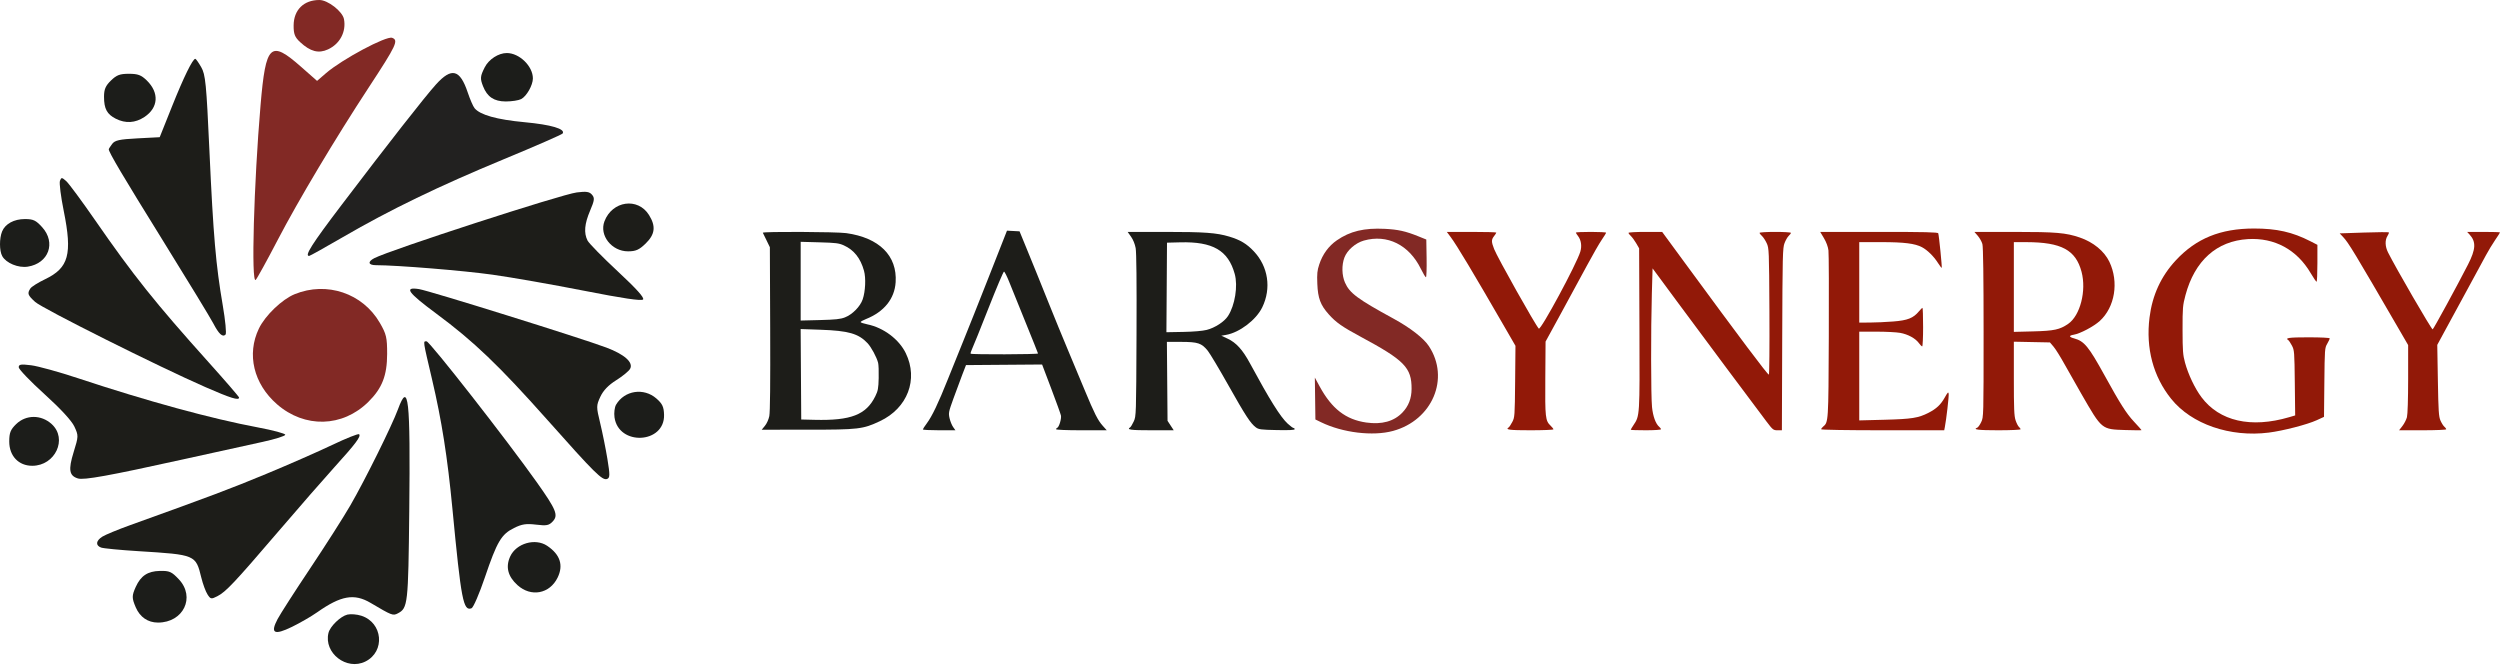
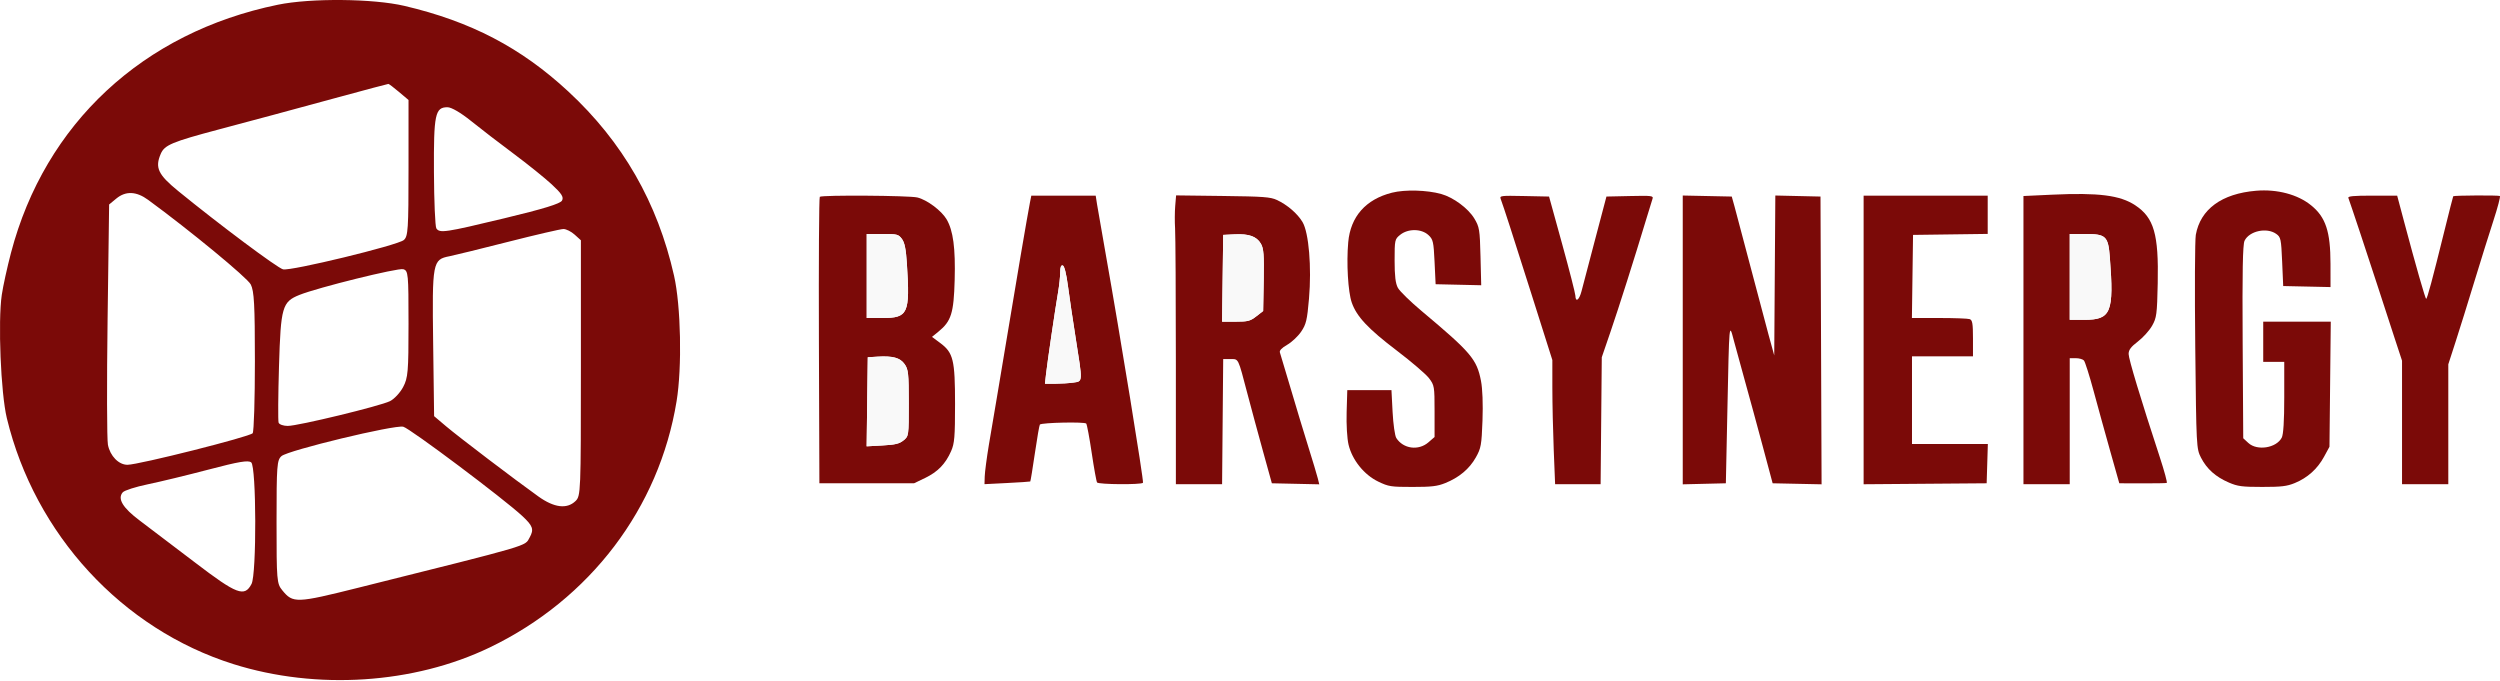
- <svg xmlns="http://www.w3.org/2000/svg" width="1280" height="340" viewBox="0 0 1280 340" fill="none">
-   <path d="M391.636 218.025C392.581 216.879 393.53 214.78 393.884 213.055C394.295 211.057 394.444 196.289 394.335 168.32C394.281 154.403 394.227 140.485 394.173 126.568C393.609 125.408 393.044 124.247 392.48 123.086C391.549 121.171 390.688 119.408 390.568 119.169C390.226 118.488 428.25 118.658 433.276 119.36C450.187 121.723 459.448 130.934 458.569 144.515C458.018 152.994 452.634 159.675 443.387 163.351C441.871 163.954 440.629 164.65 440.629 164.9C440.629 165.149 442.2 165.676 444.118 166.072C452.409 167.783 460.295 173.71 463.759 180.834C470.281 194.247 464.676 208.977 450.513 215.641C441.783 219.75 439.659 219.999 413.309 220.005C405.539 220.006 397.769 220.008 390 220.009C390.546 219.348 391.091 218.686 391.636 218.025ZM442.362 138.612C440.565 132.161 437.228 127.967 432.026 125.624C429.536 124.502 427.895 124.298 419.552 124.071C416.349 123.983 413.148 123.896 409.945 123.808C409.945 130.527 409.945 137.245 409.945 143.963C409.945 150.681 409.945 157.399 409.945 164.118C413.243 164.035 416.541 163.951 419.839 163.867C427.787 163.667 430.296 163.399 432.6 162.505C436.437 161.015 440.452 156.931 441.703 153.245C443.095 149.144 443.402 142.344 442.362 138.612ZM449.596 185.765C448.846 182.841 446.101 177.75 444.175 175.706C439.542 170.79 434.424 169.327 420.119 168.827C416.723 168.708 413.328 168.59 409.933 168.472C409.982 176.19 410.032 183.909 410.082 191.628C410.132 199.348 410.183 207.066 410.232 214.786C412.526 214.842 414.82 214.899 417.115 214.954C435.682 215.41 443.463 212.384 448.152 202.888C449.523 200.112 449.749 198.9 449.886 193.602C449.974 190.25 449.844 186.723 449.596 185.765Z" fill="#1D1D19" />
-   <path d="M596.468 118.734C616.703 118.734 622.829 119.179 629.323 121.121C635 122.819 638.307 124.795 641.964 128.674C649.346 136.505 651.011 147.616 646.266 157.369C643.139 163.797 634.676 170.236 627.745 171.459C626.932 171.603 626.121 171.745 625.309 171.889C626.395 172.396 627.482 172.904 628.57 173.41C632.93 175.445 636.229 179.078 639.92 185.907C650.125 204.789 655.595 213.528 659.358 216.971C660.664 218.163 661.989 219.14 662.303 219.14C662.617 219.14 662.875 219.419 662.875 219.76C662.875 220.181 659.952 220.32 653.738 220.195C645.536 220.029 644.436 219.886 642.984 218.798C640.241 216.74 637.666 212.789 628.85 197.116C624.172 188.8 619.44 180.887 618.333 179.53C615.197 175.68 613.335 175.064 604.783 175.046C602.34 175.04 599.894 175.036 597.45 175.031C597.505 181.767 597.559 188.505 597.614 195.242C597.669 201.979 597.724 208.717 597.779 215.454C598.308 216.262 598.836 217.069 599.364 217.877C599.892 218.684 600.421 219.492 600.949 220.299C597.123 220.299 593.296 220.299 589.471 220.299C578.852 220.299 576.715 220.006 578.631 218.808C578.981 218.589 579.82 217.202 580.495 215.728C581.704 213.079 581.722 212.516 581.895 171.706C582.011 144.169 581.864 129.248 581.457 127.017C581.083 124.965 580.169 122.711 579.096 121.201C578.514 120.378 577.931 119.556 577.347 118.734C583.721 118.734 590.095 118.734 596.468 118.734ZM632.182 140.269C628.824 128.192 620.983 123.648 604.238 124.076C601.993 124.133 599.75 124.19 597.506 124.248C597.455 131.889 597.405 139.531 597.356 147.172C597.305 154.814 597.255 162.455 597.205 170.098C600.073 170.046 602.941 169.992 605.808 169.94C611.08 169.844 615.744 169.442 617.853 168.903C622.074 167.826 626.82 164.734 628.723 161.825C632.297 156.361 633.893 146.419 632.182 140.269Z" fill="#1D1D19" />
-   <path d="M1031.17 118.736C1052.7 118.738 1057.74 119.168 1064.86 121.607C1071.79 123.981 1077.38 128.568 1080 134.031C1084.95 144.375 1082.86 157.261 1075.07 164.349C1071.98 167.161 1065.02 170.837 1061.78 171.369C1059.15 171.801 1059.22 172.516 1061.97 173.265C1067.14 174.674 1069.39 177.411 1077.51 192.152C1085.54 206.737 1088.74 211.769 1092.6 215.882C1094.72 218.153 1096.47 220.108 1096.47 220.228C1096.47 220.348 1092.79 220.328 1088.3 220.185C1075.9 219.789 1076.3 220.112 1065.69 201.728C1062.84 196.781 1058.87 189.775 1056.86 186.16C1054.86 182.544 1052.4 178.626 1051.39 177.454C1050.79 176.742 1050.18 176.032 1049.57 175.321C1046.49 175.259 1043.41 175.197 1040.33 175.135C1037.25 175.074 1034.17 175.011 1031.09 174.95C1031.09 181.217 1031.09 187.483 1031.09 193.75C1031.09 209.325 1031.24 213.008 1031.99 215.227C1032.48 216.701 1033.26 218.216 1033.71 218.594C1034.16 218.972 1034.53 219.51 1034.53 219.791C1034.53 220.071 1029.37 220.299 1023.06 220.299C1012.83 220.299 1009.87 219.929 1012.37 218.958C1012.81 218.79 1013.71 217.505 1014.38 216.101C1015.59 213.568 1015.6 213.234 1015.6 170.349C1015.6 141.994 1015.39 126.396 1014.99 124.957C1014.66 123.752 1013.6 121.857 1012.64 120.75C1012.06 120.078 1011.48 119.406 1010.89 118.734C1017.65 118.735 1024.41 118.736 1031.17 118.736ZM1065.75 139.153C1062.77 127.962 1055.45 124.025 1037.54 123.975C1035.39 123.97 1033.24 123.963 1031.09 123.957C1031.09 131.619 1031.09 139.278 1031.09 146.939C1031.09 154.601 1031.09 162.261 1031.09 169.922C1034.38 169.838 1037.68 169.755 1040.98 169.67C1051.71 169.399 1054.6 168.778 1058.9 165.822C1065.06 161.595 1068.33 148.861 1065.75 139.153Z" fill="#921908" />
-   <path d="M474.478 216.818C477.235 213.107 480.379 206.535 485.303 194.183C487.657 188.277 491.293 179.267 493.382 174.16C495.472 169.053 501.319 154.35 506.379 141.487C509.445 133.69 512.512 125.894 515.579 118.099C516.65 118.157 517.722 118.214 518.795 118.271C519.866 118.328 520.939 118.386 522.01 118.444C523.041 120.958 524.073 123.474 525.104 125.989C530.175 138.363 531.739 142.22 536.982 155.297C539.733 162.161 544.122 172.869 546.735 179.093C549.348 185.317 553.22 194.59 555.341 199.697C560.322 211.702 562.081 215.179 564.596 217.996C565.282 218.764 565.968 219.532 566.653 220.299C562.33 220.299 558.005 220.299 553.682 220.299C546.203 220.299 540.711 220.075 540.711 219.768C540.711 219.476 540.978 219.145 541.305 219.035C542.221 218.726 543.536 214.382 543.207 212.754C543.045 211.957 540.808 205.751 538.234 198.963C536.676 194.85 535.116 190.736 533.557 186.623C527.062 186.674 520.566 186.725 514.072 186.776C507.578 186.827 501.082 186.877 494.587 186.928C493.952 188.573 493.316 190.217 492.681 191.861C491.632 194.575 489.596 200.059 488.158 204.05C485.679 210.922 485.575 211.453 486.173 214.122C486.522 215.672 487.339 217.696 487.989 218.619C488.383 219.18 488.777 219.74 489.171 220.299C486.386 220.299 483.6 220.299 480.815 220.299C476.22 220.299 472.477 220.104 472.499 219.865C472.52 219.625 473.41 218.254 474.478 216.818ZM525.137 165.164C521.695 156.705 517.919 147.369 516.746 144.417C515.574 141.466 514.357 139.055 514.042 139.061C513.726 139.066 510.159 147.488 506.113 157.777C502.068 168.064 498.29 177.447 497.717 178.626C497.146 179.807 496.821 180.916 496.996 181.093C497.485 181.586 531.545 181.474 531.466 180.979C531.428 180.741 528.579 173.623 525.137 165.164Z" fill="#1D1D19" />
-   <path d="M842.407 118.734C845.279 118.734 848.152 118.734 851.025 118.734C854.965 124.103 858.903 129.471 862.843 134.84C891.066 173.301 904.936 191.763 905.654 191.823C905.907 191.844 906.037 177.301 905.941 159.506C905.771 128.018 905.733 127.079 904.559 124.537C903.896 123.101 902.799 121.429 902.121 120.82C901.444 120.212 900.891 119.494 900.891 119.224C900.891 118.954 904.505 118.734 908.921 118.734C913.337 118.734 916.95 118.954 916.95 119.224C916.95 119.494 916.449 120.173 915.838 120.734C915.225 121.294 914.259 122.967 913.69 124.452C912.728 126.958 912.643 130.452 912.493 173.724C912.438 189.25 912.384 204.775 912.329 220.299C911.581 220.299 910.833 220.299 910.084 220.299C907.963 220.299 907.653 220.056 904.508 215.905C897.753 206.989 870.749 170.753 858.621 154.33C854.452 148.688 850.286 143.045 846.119 137.403C845.996 141.691 845.872 145.979 845.749 150.268C845.215 168.88 845.264 202.838 845.834 208.425C846.318 213.172 847.72 217.014 849.517 218.523C850.014 218.94 850.42 219.51 850.42 219.791C850.42 220.071 846.935 220.299 842.677 220.299C838.419 220.299 834.935 220.181 834.935 220.035C834.935 219.889 835.585 218.8 836.381 217.614C839.578 212.847 839.567 213.031 839.394 168.301C839.342 154.584 839.289 140.867 839.236 127.149C838.73 126.279 838.224 125.407 837.719 124.537C836.884 123.1 835.657 121.428 834.994 120.819C834.33 120.212 833.788 119.494 833.788 119.224C833.788 118.954 837.666 118.734 842.407 118.734Z" fill="#921908" />
-   <path d="M1100.56 162.552C1101.99 151.113 1106.44 141.441 1114.03 133.282C1124.45 122.07 1136.86 117.016 1154.02 117C1165.67 116.988 1173.71 118.801 1182.93 123.521C1184.12 124.132 1185.32 124.743 1186.51 125.355C1186.51 128.507 1186.51 131.66 1186.51 134.813C1186.51 140.014 1186.32 144.262 1186.08 144.253C1185.85 144.244 1184.49 142.258 1183.07 139.841C1176.01 127.809 1164.58 121.611 1150.95 122.422C1134.94 123.377 1123.7 133.456 1118.97 151.096C1117.56 156.375 1117.46 157.554 1117.47 168.936C1117.49 179.571 1117.65 181.7 1118.72 185.641C1120.36 191.674 1123.78 198.874 1127.15 203.366C1136.37 215.68 1152.5 219.354 1172.07 213.598C1173.09 213.297 1174.11 212.996 1175.13 212.695C1175.07 207.144 1175.01 201.591 1174.94 196.039C1174.76 180.11 1174.7 179.277 1173.47 176.956C1172.77 175.62 1171.93 174.364 1171.61 174.165C1169.77 173.015 1171.94 172.709 1181.93 172.709C1188.37 172.709 1192.82 172.932 1192.82 173.256C1192.82 173.557 1192.24 174.798 1191.53 176.013C1190.28 178.153 1190.24 178.773 1190.07 195.829C1190.01 201.699 1189.95 207.567 1189.89 213.436C1188.64 214.01 1187.39 214.584 1186.14 215.158C1181.32 217.368 1168.92 220.572 1161.61 221.491C1141.82 223.985 1122.07 217.167 1111.68 204.258C1102.44 192.786 1098.59 178.329 1100.56 162.552Z" fill="#921908" />
-   <path d="M962.035 118.734C985.582 118.734 992.179 118.891 992.384 119.459C992.761 120.501 994.407 136.891 994.161 137.141C994.046 137.255 993.129 136.048 992.119 134.457C990.064 131.217 986.753 127.981 984.04 126.56C980.411 124.661 974.933 123.978 963.266 123.967C959.489 123.964 955.714 123.96 951.938 123.957C951.938 130.825 951.938 137.693 951.938 144.561C951.938 151.428 951.938 158.296 951.938 165.164C953.707 165.16 955.475 165.155 957.243 165.15C960.162 165.142 965.596 164.898 969.32 164.606C976.747 164.024 979.595 162.895 982.525 159.372C983.326 158.408 984.127 157.619 984.306 157.619C984.484 157.619 984.63 162.059 984.63 167.486C984.63 172.912 984.421 177.352 984.164 177.352C983.907 177.352 983.134 176.579 982.445 175.636C980.686 173.229 976.907 171.166 972.91 170.433C971.038 170.088 965.554 169.807 960.723 169.807C957.795 169.807 954.867 169.807 951.938 169.807C951.938 177.381 951.938 184.955 951.938 192.529C951.938 200.102 951.938 207.675 951.938 215.249C956.288 215.137 960.637 215.023 964.986 214.91C978.843 214.548 982.216 214.012 987.425 211.341C991.454 209.275 993.659 207.197 995.716 203.524C997.25 200.785 997.563 200.488 997.724 201.626C997.895 202.854 996.508 214.874 995.752 218.704C995.646 219.236 995.541 219.768 995.435 220.299C984.936 220.299 974.437 220.299 963.937 220.299C946.25 220.299 932.438 220.077 932.438 219.791C932.438 219.51 932.865 218.923 933.387 218.485C936.168 216.15 936.155 216.371 936.348 172.418C936.447 149.755 936.368 129.865 936.169 128.217C935.945 126.348 935.084 124.003 933.879 121.978C933.235 120.897 932.592 119.815 931.948 118.734C941.977 118.734 952.006 118.734 962.035 118.734Z" fill="#921908" />
-   <path d="M675.636 197.808C681.851 209.27 689.02 214.83 699.523 216.333C707.482 217.472 713.721 215.746 718.05 211.208C721.188 207.918 722.703 203.998 722.727 199.116C722.781 188.24 719.13 184.493 696.747 172.455C687.175 167.307 684.047 165.114 680.308 160.927C676.069 156.178 674.763 152.691 674.469 145.332C674.26 140.095 674.412 138.558 675.458 135.38C677.165 130.187 680.258 125.957 684.474 123.04C691.234 118.365 698.465 116.637 709.045 117.166C715.808 117.504 719.709 118.373 726.181 120.987C727.542 121.536 728.904 122.086 730.266 122.637C730.317 125.855 730.37 129.074 730.423 132.293C730.509 137.604 730.355 141.949 730.08 141.949C729.804 141.949 728.637 140.017 727.483 137.657C721.476 125.355 710.242 119.78 698.297 123.172C693.997 124.392 689.764 128.09 688.337 131.873C686.887 135.715 687.007 140.974 688.63 144.684C690.99 150.075 695.092 153.121 713.542 163.18C722.043 167.815 728.88 173.127 731.568 177.188C742.481 193.677 733.41 215.15 713.213 220.641C702.9 223.443 687.404 221.564 676.353 216.17C675.398 215.703 674.441 215.236 673.485 214.77C673.437 211.193 673.389 207.617 673.342 204.041C673.293 200.465 673.247 196.888 673.199 193.312C674.011 194.811 674.823 196.31 675.636 197.808Z" fill="#822925" />
-   <path d="M753.439 118.734C760.41 118.734 766.112 118.888 766.112 119.078C766.112 119.267 765.596 120.086 764.965 120.897C763.521 122.754 763.528 123.748 765.008 127.551C766.68 131.839 786.11 166.434 787.867 168.25C788.851 169.266 807.309 135.039 809.142 128.801C809.983 125.937 809.53 122.891 807.965 120.877C807.342 120.077 806.833 119.267 806.833 119.078C806.833 118.888 810.318 118.734 814.576 118.734C818.834 118.734 822.318 118.918 822.318 119.144C822.318 119.37 821.32 121.002 820.099 122.772C818.877 124.541 815.492 130.429 812.575 135.855C809.658 141.282 803.685 152.284 799.302 160.305C796.646 165.165 793.989 170.027 791.333 174.887C791.287 181.151 791.242 187.413 791.197 193.677C791.05 213.863 791.226 215.409 793.944 217.994C794.724 218.735 795.362 219.557 795.362 219.821C795.362 220.084 790.072 220.299 783.605 220.299C772.816 220.299 770.568 220.006 772.429 218.844C772.749 218.644 773.587 217.388 774.293 216.053C775.53 213.71 775.581 212.985 775.747 195.344C775.805 189.25 775.862 183.155 775.92 177.062C774.076 173.87 772.233 170.678 770.388 167.486C754.123 139.327 745.918 125.637 742.823 121.49C742.138 120.571 741.452 119.653 740.766 118.734C744.991 118.734 749.214 118.734 753.439 118.734Z" fill="#921908" />
-   <path d="M1210.34 119.07C1217.17 118.84 1222.9 118.794 1223.07 118.966C1223.24 119.137 1222.94 119.955 1222.4 120.783C1221.04 122.889 1221.14 126.188 1222.66 129.218C1226.8 137.476 1244.88 168.651 1245.52 168.64C1245.89 168.634 1258.16 146.13 1263.63 135.421C1267.65 127.534 1267.83 123.775 1264.38 120.04C1263.97 119.604 1263.57 119.169 1263.17 118.734C1265.97 118.734 1268.78 118.734 1271.58 118.734C1276.21 118.734 1280 118.852 1280 118.996C1280 119.14 1278.88 120.903 1277.5 122.914C1276.13 124.924 1274.03 128.397 1272.83 130.632C1271.64 132.865 1267.17 141.093 1262.91 148.914C1258.65 156.734 1253.52 166.158 1251.52 169.858C1250.31 172.099 1249.09 174.341 1247.88 176.581C1247.98 182.649 1248.09 188.714 1248.19 194.781C1248.46 210.595 1248.64 213.29 1249.53 215.335C1250.1 216.629 1250.99 218.046 1251.52 218.485C1252.04 218.923 1252.47 219.51 1252.47 219.791C1252.47 220.071 1247.04 220.299 1240.4 220.299C1236.37 220.299 1232.35 220.299 1228.33 220.299C1228.89 219.574 1229.46 218.849 1230.03 218.124C1230.96 216.927 1232.01 214.903 1232.35 213.626C1232.72 212.212 1232.96 204.534 1232.97 193.994C1232.97 188.224 1232.97 182.454 1232.97 176.684C1231.66 174.426 1230.35 172.166 1229.04 169.908C1205.11 128.67 1202.48 124.325 1199.62 121.287C1199.05 120.687 1198.49 120.087 1197.92 119.487C1202.06 119.348 1206.2 119.209 1210.34 119.07Z" fill="#921908" />
-   <path d="M15.545 147.706C16.129 146.8 19.509 144.677 23.052 142.982C35.2 137.168 37.114 130.201 32.643 108.061C31.141 100.625 30.265 93.651 30.692 92.565C31.412 90.736 31.657 90.748 33.887 92.713C35.217 93.882 41.853 102.855 48.634 112.647C68.241 140.967 79.538 155.108 106.865 185.542C115.415 195.062 122.408 203.162 122.408 203.546C122.408 205.196 118.15 203.879 105.23 198.229C81.173 187.708 21.719 157.97 18.01 154.597C14.186 151.118 13.878 150.263 15.545 147.706Z" fill="#1D1D19" />
-   <path d="M174.928 104.882C198.694 73.583 217.597 49.456 223.204 43.257C231.238 34.374 235.493 35.449 239.492 47.377C240.661 50.865 242.226 54.467 242.974 55.386C245.774 58.831 254.355 61.235 268.593 62.567C282.245 63.842 289.568 66.013 288.086 68.346C287.753 68.869 274.224 74.785 258.019 81.493C224.611 95.327 199.701 107.382 175.559 121.403C166.427 126.706 158.648 131.048 158.272 131.048C155.8 131.048 159.638 125.012 174.928 104.882Z" fill="#222120" />
-   <path d="M52.373 274.775C53.887 273.811 60.303 271.157 66.628 268.881C108.459 253.828 117.888 250.276 136.362 242.616C147.705 237.912 162.862 231.258 170.046 227.832C177.23 224.405 183.449 221.928 183.859 222.328C184.948 223.389 182.163 227.115 171.337 239.071C166.045 244.916 153.069 259.79 142.505 272.128C119.899 298.523 115.641 303.038 111.225 305.294C108.163 306.859 107.802 306.788 106.222 304.311C105.283 302.843 103.869 298.987 103.073 295.739C100.21 284.033 100.166 284.014 71.002 282.206C61.579 281.622 52.912 280.787 51.745 280.347C48.819 279.246 49.088 276.873 52.373 274.775Z" fill="#1D1D19" />
-   <path d="M57.405 73.718C58.827 71.82 61.066 71.326 70.446 70.838C74.221 70.64 77.997 70.444 81.77 70.246C83.893 64.934 86.018 59.621 88.141 54.309C94.056 39.511 98.664 30.107 99.998 30.107C100.304 30.107 101.66 32.025 103.012 34.37C105.217 38.203 105.647 42.584 107.241 77.463C109.218 120.741 110.511 135.719 114.049 156.313C115.376 164.039 116.024 170.791 115.485 171.317C113.962 172.797 112.055 171.048 109.192 165.557C107.748 162.783 96.107 143.657 83.323 123.054C62.939 90.201 55.687 77.965 55.687 76.43C55.687 76.2 56.461 74.979 57.405 73.718Z" fill="#1D1D19" />
-   <path d="M214.532 148.017C219.727 148.826 297.61 173.134 310.445 177.952C319.755 181.447 324.394 185.59 322.618 188.819C321.973 190 318.772 192.628 315.516 194.664C311.528 197.153 308.869 199.922 307.381 203.127C305.266 207.697 305.26 208.251 307.289 216.618C308.451 221.419 310.116 229.672 310.987 234.959C312.345 243.215 312.321 244.664 310.826 245.223C308.39 246.133 304.61 242.392 280.144 214.869C255.517 187.167 242.565 174.777 223.376 160.563C208.687 149.679 206.649 146.789 214.532 148.017Z" fill="#1D1D19" />
-   <path d="M218.399 174.756C220.005 174.782 259.459 225.223 274.812 246.875C284.816 260.981 285.963 263.79 283.028 266.948C281.087 269.037 279.878 269.272 274.475 268.615C269.414 268 267.208 268.334 263.185 270.333C256.668 273.566 254.475 277.283 248.269 295.591C245.437 303.949 242.356 311.076 241.426 311.427C237.2 313.015 236.132 307.453 231.622 260.323C229.098 233.969 226.155 215.294 221.203 194.209C216.431 173.877 216.552 174.727 218.399 174.756Z" fill="#1C1D1A" />
-   <path d="M191.61 132.198C199.714 127.977 287.351 99.52 295.332 98.519C300.208 97.908 301.786 98.146 303.11 99.699C304.535 101.37 304.399 102.53 302.15 107.812C299.255 114.606 298.854 119.235 300.817 123.155C301.526 124.574 308.487 131.672 316.285 138.929C325.915 147.892 330.066 152.514 329.234 153.343C328.397 154.178 318.854 152.761 298.905 148.837C282.899 145.691 261.885 142.005 252.212 140.647C237.193 138.54 203.426 135.787 192.464 135.773C188.529 135.769 188.111 134.02 191.61 132.198Z" fill="#1D1D19" />
-   <path d="M15.951 187.021C19.455 187.455 30.237 190.434 39.911 193.639C75.458 205.412 108.237 214.375 132.11 218.848C139.782 220.286 146.061 221.971 146.061 222.593C146.061 223.215 140.873 224.851 134.536 226.23C128.198 227.606 109.635 231.688 93.289 235.301C55.844 243.574 42.939 245.909 39.894 244.969C35.41 243.585 34.91 240.536 37.693 231.523C40.224 223.335 40.233 223.036 38.089 218.407C36.713 215.438 30.992 209.237 22.737 201.766C15.502 195.218 9.582 189.043 9.582 188.046C9.582 186.543 10.679 186.366 15.951 187.021Z" fill="#1D1D19" />
-   <path d="M200.78 19.364C204.167 20.629 202.995 23.118 188.862 44.674C171.725 70.806 152.688 102.685 142.267 122.699C136.711 133.367 131.609 142.636 130.927 143.301C128.53 145.634 129.961 94.01 133.411 53.717C136.083 22.524 138.417 20.339 154.197 34.245C156.91 36.635 159.62 39.022 162.333 41.412C163.866 40.09 165.402 38.765 166.935 37.441C175.168 30.344 197.8 18.251 200.78 19.364Z" fill="#822925" />
-   <path d="M142.11 316.991C143.478 314.393 150.99 302.706 158.805 291.018C166.618 279.328 175.874 264.817 179.373 258.767C186.853 245.842 200.663 217.975 203.747 209.592C209.167 194.847 210.157 203.751 209.539 261.77C209.034 309.498 208.823 311.365 203.672 314.047C201.18 315.346 200.709 315.164 189.738 308.681C181.362 303.731 174.6 304.914 162.442 313.458C159.441 315.567 153.622 318.935 149.515 320.941C140.353 325.414 138.257 324.297 142.11 316.991Z" fill="#1D1D19" />
-   <path d="M132.549 168.237C135.771 161.531 144.389 153.257 150.906 150.607C167.303 143.94 185.69 150.136 194.468 165.284C197.816 171.058 198.229 172.823 198.214 181.223C198.192 192.281 195.652 198.777 188.628 205.729C175.373 218.848 155.963 219.347 141.771 206.931C129.832 196.481 126.231 181.381 132.549 168.237Z" fill="#822925" />
-   <path d="M248.178 34.472C250.259 30.364 255.221 27.154 259.494 27.154C265.923 27.154 272.838 33.885 272.838 40.142C272.838 43.604 269.623 49.282 266.838 50.732C265.554 51.399 262.014 51.948 258.967 51.948C252.957 51.948 249.442 49.593 247.314 44.149C245.761 40.17 245.858 39.051 248.178 34.472Z" fill="#1C1D1A" />
-   <path d="M56.804 41.231C59.708 38.405 61.375 37.781 65.997 37.781C70.597 37.781 72.288 38.408 75.127 41.17C81.624 47.493 81.127 55.158 73.914 59.916C69.226 63.006 64.291 63.303 59.3 60.791C54.782 58.514 53.259 55.69 53.259 49.572C53.259 45.742 54.026 43.934 56.804 41.231Z" fill="#1C1D1A" />
-   <path d="M176.12 9.797C177.328 16.25 174.043 22.468 167.931 25.289C163.1 27.521 158.891 26.416 153.645 21.546C150.947 19.041 150.314 17.419 150.336 13.062C150.375 5.077 155.501 0 163.53 0C167.863 0 175.377 5.85 176.12 9.797Z" fill="#822925" />
-   <path d="M69.519 300.462C72.093 294.789 75.652 292.437 81.859 292.312C86.791 292.21 87.878 292.691 91.566 296.606C100.175 305.748 93.9 318.76 80.886 318.76C75.732 318.76 71.656 315.97 69.509 310.971C67.456 306.189 67.459 305.006 69.519 300.462Z" fill="#1C1D1A" />
-   <path d="M1.084 118.481C2.698 114.587 7.187 112.157 12.765 112.157C17.04 112.157 18.41 112.806 21.591 116.331C28.773 124.29 24.92 134.837 14.211 136.527C9.365 137.293 3.103 134.698 1.131 131.111C-0.357 128.408 -0.381 122.014 1.084 118.481Z" fill="#1C1D1A" />
-   <path d="M261.225 284.895C264.314 278.171 274.063 275.366 280.153 279.453C286.803 283.912 288.596 289.38 285.498 295.737C281.434 304.073 271.864 305.859 264.935 299.576C260.007 295.11 258.775 290.226 261.225 284.895Z" fill="#1C1D1A" />
-   <path d="M8.277 217.139C13.297 212.255 21.083 212.244 26.44 217.113C34.728 224.65 28.296 238.482 16.502 238.482C9.519 238.482 4.732 233.439 4.732 226.085C4.732 221.586 5.375 219.965 8.277 217.139Z" fill="#1C1D1A" />
-   <path d="M309.475 113.326C313.473 102.805 326.556 100.931 332.277 110.061C335.89 115.829 335.412 119.972 330.583 124.671C327.252 127.912 325.515 128.685 321.553 128.685C313.167 128.685 306.743 120.512 309.475 113.326Z" fill="#1D1D19" />
-   <path d="M168.174 324.074C168.987 320.706 174.31 315.542 177.862 314.675C179.524 314.267 182.731 314.528 184.99 315.254C196.027 318.799 197.352 333.586 187.089 338.693C177.486 343.473 165.694 334.357 168.174 324.074Z" fill="#1C1D1A" />
-   <path d="M315.432 207.195C319.748 199.889 329.567 198.376 336.05 204.013C339.131 206.691 339.886 208.293 339.995 212.39C340.395 227.228 316.727 228.44 314.626 213.688C314.303 211.416 314.665 208.494 315.432 207.195Z" fill="#1C1D1A" />
+ <svg xmlns="http://www.w3.org/2000/svg" width="919" height="250" viewBox="0 0 919 250" fill="none">
+   <path d="M0.656 108.384C1.123 105.191 2.65 98.24 4.042 92.933C16.527 45.422 52.583 11.907 102.154 1.737C114.259 -0.745 137.153 -0.535 148.664 2.162C173.085 7.89 191.542 17.529 208.919 33.638C228.917 52.176 241.71 74.463 247.776 101.328C250.302 112.511 250.76 134.949 248.718 147.464C242.301 186.806 216.927 220.244 180.005 238.014C152.139 251.43 116.391 253.75 85.818 244.131C44.89 231.254 12.828 196.454 2.511 153.712C0.294 144.513 -0.788 118.194 0.656 108.384ZM92.178 104.562C90.911 102.096 69.844 84.731 54.453 73.469C50.1 70.286 46.203 70.134 42.726 73.01C41.855 73.73 40.986 74.45 40.114 75.17C39.926 89.3 39.738 103.433 39.548 117.563C39.237 140.881 39.294 161.554 39.673 163.507C40.475 167.616 43.633 170.856 46.839 170.856C50.981 170.856 92.063 160.493 92.889 159.242C93.338 158.558 93.705 146.639 93.701 132.758C93.695 112.024 93.422 106.991 92.178 104.562ZM92.344 169.976C91.257 169.107 87.824 169.684 76.751 172.595C68.941 174.65 58.876 177.089 54.385 178.016C49.894 178.944 45.724 180.277 45.118 180.98C43.092 183.327 45.122 186.687 51.391 191.379C54.807 193.934 63.973 200.888 71.759 206.833C87.075 218.524 89.887 219.588 92.463 214.668C94.358 211.047 94.253 171.5 92.344 169.976ZM146.672 33.804C144.749 32.177 142.993 30.848 142.771 30.848C142.547 30.848 134.432 33.006 124.736 35.646C102.554 41.684 96.331 43.361 80.513 47.563C63.238 52.155 60.488 53.306 59.1 56.529C56.9 61.642 58.084 64.171 65.522 70.237C80.703 82.62 101.982 98.513 104.049 99.012C106.914 99.703 146.192 90.169 148.44 88.236C150.006 86.889 150.173 84.354 150.173 61.754C150.173 53.422 150.173 45.09 150.173 36.758C149.006 35.773 147.838 34.791 146.672 33.804ZM148.238 98.96C146.361 98.387 116.809 105.703 110.087 108.406C103.744 110.955 103.211 112.807 102.56 134.618C102.237 145.38 102.176 154.724 102.417 155.379C102.661 156.034 104.17 156.569 105.77 156.569C109.591 156.569 139.741 149.264 143.371 147.456C144.923 146.685 147.087 144.365 148.182 142.302C149.984 138.904 150.173 136.702 150.173 119.049C150.173 100.537 150.075 99.522 148.238 98.96ZM192.003 189.689C185.173 183.329 150.699 157.465 148.242 156.863C145.068 156.082 105.944 165.517 103.489 167.654C101.808 169.119 101.659 171.071 101.659 191.829C101.659 213.432 101.75 214.523 103.768 216.992C107.698 221.8 108.885 221.758 131.648 216.066C196.201 199.924 192.843 200.909 194.702 197.566C196.349 194.604 195.916 193.334 192.003 189.689ZM202.842 67.8C200.286 65.429 193.959 60.339 188.785 56.489C183.611 52.639 176.57 47.224 173.134 44.454C169.37 41.418 165.94 39.419 164.495 39.419C159.948 39.419 159.41 42.001 159.517 63.23C159.57 73.97 159.968 83.291 160.398 83.946C161.604 85.782 163.602 85.485 185.371 80.247C199.823 76.77 205.949 74.888 206.593 73.734C207.3 72.463 206.488 71.176 202.842 67.8ZM211.246 86.255C209.987 85.115 208.133 84.184 207.129 84.184C206.127 84.184 197.025 86.293 186.898 88.87C176.774 91.447 167.025 93.842 165.237 94.192C159.008 95.408 158.838 96.32 159.228 126.187C159.345 135.119 159.461 144.051 159.578 152.983C161.063 154.238 162.548 155.493 164.033 156.75C168.72 160.711 189.419 176.445 197.943 182.523C203.735 186.653 208.403 187.225 211.557 184.19C213.484 182.337 213.537 181.015 213.537 135.305C213.537 119.645 213.537 103.985 213.537 88.325C212.775 87.636 212.008 86.946 211.246 86.255Z" fill="#7B0A08" />
+   <path d="M301.353 72.35C302.161 71.648 334.193 71.863 337.21 72.589C340.771 73.449 346.083 77.414 347.967 80.618C350.399 84.758 351.257 91.213 350.936 102.969C350.603 115.107 349.672 118.076 345.004 121.88C344.202 122.532 343.399 123.186 342.598 123.839C343.6 124.584 344.601 125.329 345.604 126.073C350.439 129.667 351.075 132.279 351.075 148.564C351.075 160.558 350.871 163.001 349.637 165.82C347.588 170.505 344.726 173.458 340.061 175.701C338.708 176.354 337.352 177.005 335.999 177.656C330.2 177.656 324.402 177.656 318.603 177.656C312.805 177.656 307.007 177.656 301.208 177.656C301.149 160.177 301.089 142.699 301.03 125.22C300.933 96.38 301.078 72.589 301.353 72.35ZM333.381 97.058C333.033 91.613 332.541 89.156 331.535 87.827C330.248 86.127 329.809 86.015 324.383 86.015C322.458 86.015 320.53 86.015 318.603 86.015C318.603 91.163 318.603 96.309 318.603 101.457C318.603 106.605 318.603 111.75 318.603 116.898C320.491 116.898 322.379 116.898 324.267 116.898C333.839 116.898 334.55 115.347 333.381 97.058ZM332.554 133.886C330.876 131.497 328.198 130.763 322.451 131.118C321.299 131.189 320.144 131.261 318.99 131.332C318.92 136.789 318.852 142.245 318.783 147.702C318.715 153.16 318.644 158.615 318.576 164.071C320.521 163.963 322.464 163.855 324.41 163.747C329.133 163.484 330.607 163.125 332.155 161.862C334.051 160.314 334.066 160.209 334.063 148.167C334.061 137.324 333.899 135.804 332.554 133.886Z" fill="#7B0A08" />
+   <path d="M627.584 72.063C630.585 72.126 633.588 72.189 636.591 72.252C636.935 73.482 637.28 74.715 637.623 75.945C638.192 77.976 640.753 87.644 643.317 97.428C645.88 107.213 648.928 118.695 650.091 122.94C650.796 125.514 651.503 128.087 652.208 130.661C652.274 120.862 652.342 111.065 652.409 101.266C652.475 91.468 652.543 81.67 652.61 71.871C655.379 71.936 658.145 71.999 660.913 72.062C663.681 72.126 666.449 72.189 669.216 72.252C669.283 89.882 669.349 107.512 669.414 125.144C669.479 142.775 669.546 160.404 669.612 178.035C666.614 177.972 663.616 177.909 660.618 177.846C657.62 177.783 654.621 177.72 651.623 177.656C650.395 173.068 649.168 168.482 647.94 163.893C645.916 156.325 643.032 145.751 641.534 140.396C640.036 135.041 638.171 128.244 637.392 125.29C635.599 118.508 635.68 117.647 634.973 151.473C634.791 160.201 634.608 168.929 634.426 177.656C631.785 177.721 629.142 177.784 626.501 177.848C623.86 177.912 621.218 177.976 618.577 178.039C618.577 160.345 618.577 142.65 618.577 124.956C618.577 107.261 618.577 89.57 618.577 71.875C621.579 71.938 624.582 72 627.584 72.063Z" fill="#7B0A08" />
+   <path d="M432.007 75.731C432.115 74.429 432.224 73.126 432.333 71.825C438.055 71.897 443.776 71.968 449.495 72.039C464.446 72.225 467.007 72.413 469.363 73.502C473.192 75.271 476.965 78.519 478.815 81.639C481.124 85.531 482.191 98.218 481.186 109.803C480.502 117.671 480.141 119.198 478.321 121.896C477.173 123.596 474.857 125.778 473.17 126.746C471.129 127.919 470.234 128.868 470.493 129.584C470.708 130.176 472.48 136.099 474.433 142.746C476.386 149.392 479.31 159.06 480.931 164.229C482.551 169.399 484.122 174.621 484.419 175.833C484.598 176.569 484.781 177.302 484.96 178.038C482.056 177.973 479.152 177.912 476.249 177.847C473.345 177.784 470.441 177.721 467.537 177.656C466.453 173.74 465.371 169.824 464.285 165.908C462.498 159.446 459.922 149.929 458.563 144.76C455.019 131.276 455.376 132.004 452.291 132.004C451.41 132.004 450.53 132.004 449.648 132.004C449.58 139.668 449.514 147.334 449.444 154.998C449.378 162.662 449.31 170.328 449.242 177.992C446.411 177.992 443.579 177.992 440.747 177.992C437.917 177.992 435.084 177.992 432.253 177.992C432.251 163.054 432.25 148.116 432.248 133.179C432.245 108.532 432.115 86.401 431.961 84.001C431.806 81.602 431.826 77.88 432.007 75.731ZM463.509 89.598C461.941 86.897 459.099 85.884 453.826 86.144C452.433 86.213 451.042 86.281 449.648 86.351C449.579 91.667 449.511 96.98 449.441 102.296C449.373 107.612 449.302 112.925 449.234 118.241C450.909 118.241 452.585 118.241 454.261 118.241C458.722 118.241 459.572 118.019 461.813 116.283C462.654 115.631 463.495 114.978 464.338 114.327C464.404 110.559 464.472 106.79 464.54 103.024C464.706 93.761 464.52 91.339 463.509 89.598Z" fill="#7B0A08" />
+   <path d="M754.381 71.564C771.455 70.769 779.35 71.778 784.918 75.466C791.811 80.032 793.562 86.097 793.18 104.118C792.938 115.542 792.768 116.824 791.112 119.745C790.12 121.494 787.772 124.099 785.894 125.536C783.313 127.507 782.48 128.625 782.48 130.117C782.48 131.962 786.902 146.598 793.956 168.099C795.623 173.181 796.767 177.423 796.498 177.526C796.229 177.628 792.195 177.699 787.53 177.683C784.703 177.674 781.878 177.666 779.053 177.656C777.948 173.74 776.842 169.824 775.736 165.908C773.913 159.446 771.159 149.475 769.618 143.753C768.075 138.03 766.468 132.969 766.048 132.507C765.627 132.045 764.282 131.668 763.057 131.668C762.316 131.668 761.574 131.668 760.832 131.668C760.832 139.389 760.832 147.109 760.832 154.83C760.832 162.551 760.832 170.271 760.832 177.992C757.998 177.992 755.162 177.992 752.328 177.992C749.493 177.992 746.658 177.992 743.823 177.992C743.823 160.337 743.823 142.68 743.823 125.023C743.823 107.366 743.823 89.71 743.823 72.055C747.343 71.891 750.863 71.727 754.381 71.564ZM775.582 94.642C774.979 86.803 774.151 86.015 766.511 86.015C764.617 86.015 762.725 86.015 760.832 86.015C760.832 91.273 760.832 96.534 760.832 101.792C760.832 107.051 760.832 112.311 760.832 117.569C762.607 117.569 764.384 117.569 766.157 117.569C776.041 117.569 777.139 114.897 775.582 94.642Z" fill="#7B0A08" />
+   <path d="M363.505 163.558C364.297 158.758 365.651 150.752 366.516 145.767C367.379 140.781 369.148 130.207 370.448 122.269C373.05 106.362 377.825 78.383 378.611 74.434C378.778 73.595 378.943 72.756 379.11 71.917C383.056 71.917 386.999 71.917 390.945 71.917C394.891 71.917 398.834 71.917 402.779 71.917C402.946 72.979 403.109 74.044 403.275 75.106C403.547 76.859 404.979 85.092 406.459 93.4C411.775 123.269 420.526 176.96 420.163 177.471C419.627 178.223 403.825 178.114 403.284 177.354C403.035 177.004 402.154 172.155 401.328 166.579C400.502 161.003 399.59 156.111 399.303 155.708C398.808 155.011 383.09 155.336 382.257 156.061C382.074 156.221 381.248 160.965 380.424 166.603C379.602 172.243 378.835 176.919 378.723 176.994C378.612 177.072 374.781 177.323 370.21 177.556C367.44 177.697 364.668 177.839 361.899 177.979C361.927 177.031 361.954 176.081 361.984 175.132C362.029 173.567 362.714 168.358 363.505 163.558ZM395.421 124.283C394.393 117.822 393.121 109.234 392.59 105.199C391.993 100.667 391.262 97.759 390.678 97.591C390.033 97.403 389.731 98.202 389.731 100.097C389.731 101.626 389.385 104.898 388.96 107.369C387.883 113.629 384.992 133.289 384.519 137.543C384.389 138.717 384.259 139.892 384.128 141.067C385.383 141.064 386.639 141.062 387.896 141.059C389.969 141.056 392.969 140.866 394.563 140.636C398.076 140.133 398.042 140.787 395.421 124.283Z" fill="#7B0A08" />
+   <path d="M807.176 86.338C808.865 76.91 816.703 71.175 829.343 70.12C837.12 69.47 844.676 71.483 849.615 75.517C854.946 79.872 856.678 85.116 856.691 96.947C856.694 99.808 856.697 102.669 856.7 105.529C853.801 105.466 850.901 105.403 848.002 105.339C845.103 105.275 842.204 105.212 839.304 105.149C839.176 102.163 839.046 99.177 838.918 96.192C838.555 87.79 838.418 87.155 836.705 85.954C833.214 83.502 826.808 84.914 825.091 88.516C824.433 89.894 824.246 99.968 824.402 125.753C824.473 137.536 824.544 149.318 824.615 161.101C825.24 161.678 825.864 162.255 826.489 162.833C829.724 165.822 836.764 164.709 838.768 160.891C839.382 159.719 839.691 154.766 839.691 146.07C839.691 141.717 839.691 137.364 839.691 133.011C838.403 133.011 837.113 133.011 835.825 133.011C834.537 133.011 833.248 133.011 831.96 133.011C831.96 130.55 831.96 128.087 831.96 125.626C831.96 123.165 831.96 120.702 831.96 118.241C836.099 118.241 840.238 118.241 844.376 118.241C848.516 118.241 852.655 118.241 856.793 118.241C856.714 125.905 856.633 133.571 856.553 141.235C856.474 148.899 856.394 156.565 856.313 164.229C855.644 165.46 854.977 166.69 854.308 167.922C851.889 172.377 848.239 175.654 843.557 177.573C840.665 178.759 838.641 178.999 831.573 178.996C824.17 178.994 822.586 178.786 819.347 177.392C814.475 175.296 811.228 172.401 809.1 168.261C807.396 164.946 807.367 164.39 806.972 127.304C806.751 106.626 806.844 88.192 807.176 86.338Z" fill="#7B0A08" />
+   <path d="M495.609 89.037C496.457 79.606 502.062 73.263 511.706 70.829C516.447 69.632 524.578 69.85 529.802 71.315C534.29 72.574 539.722 76.594 541.955 80.31C543.834 83.439 543.988 84.382 544.233 94.263C544.319 97.796 544.406 101.327 544.494 104.86C541.7 104.797 538.907 104.734 536.115 104.669C533.321 104.606 530.528 104.542 527.734 104.479C527.604 101.754 527.478 99.03 527.348 96.305C526.994 88.82 526.803 87.987 525.087 86.403C522.511 84.025 517.603 83.987 514.704 86.32C512.717 87.918 512.658 88.193 512.658 95.784C512.658 101.494 512.986 104.202 513.87 105.821C514.535 107.041 518.449 110.863 522.568 114.315C540.755 129.563 542.864 132.043 544.409 140.002C544.973 142.898 545.188 148.548 544.964 154.593C544.632 163.594 544.417 164.782 542.513 168.157C540.141 172.371 536.364 175.532 531.253 177.586C528.35 178.752 526.247 179 519.23 179C511.271 179 510.463 178.874 506.637 177.034C501.448 174.535 497.08 169.108 495.731 163.479C495.19 161.216 494.887 156.093 495.025 151.474C495.104 148.789 495.184 146.103 495.263 143.418C497.969 143.418 500.675 143.418 503.381 143.418C506.087 143.418 508.793 143.418 511.499 143.418C511.639 146.103 511.778 148.789 511.919 151.474C512.15 155.905 512.76 160.195 513.277 161.007C515.82 165.002 521.449 165.763 525.087 162.603C525.842 161.95 526.595 161.295 527.348 160.641C527.348 157.485 527.348 154.33 527.348 151.176C527.348 142.052 527.273 141.613 525.293 139.014C524.162 137.53 518.856 132.985 513.502 128.912C502.887 120.84 498.689 116.362 496.897 111.192C495.537 107.269 494.921 96.694 495.609 89.037Z" fill="#7B0A08" />
+   <path d="M707.873 71.917C715.476 71.917 723.077 71.917 730.68 71.917C730.68 74.261 730.68 76.607 730.68 78.951C730.68 81.294 730.68 83.64 730.68 85.984C726.106 86.045 721.531 86.107 716.957 86.168C712.383 86.229 707.808 86.289 703.234 86.351C703.165 91.441 703.095 96.534 703.025 101.625C702.957 106.715 702.888 111.808 702.818 116.898C706.152 116.898 709.486 116.898 712.819 116.898C718.321 116.898 723.373 117.081 724.045 117.305C725.046 117.639 725.268 118.918 725.268 124.356C725.268 126.568 725.268 128.783 725.268 130.997C721.531 130.997 717.795 130.997 714.058 130.997C710.321 130.997 706.585 130.997 702.848 130.997C702.848 136.368 702.848 141.739 702.848 147.109C702.848 152.48 702.848 157.851 702.848 163.222C707.494 163.222 712.142 163.222 716.79 163.222C721.438 163.222 726.086 163.222 730.733 163.222C730.659 165.628 730.586 168.033 730.513 170.439C730.441 172.845 730.368 175.25 730.294 177.656C722.756 177.716 715.218 177.776 707.68 177.834C700.142 177.894 692.604 177.953 685.066 178.012C685.066 160.33 685.066 142.648 685.066 124.964C685.066 107.281 685.066 89.599 685.066 71.917C692.669 71.917 700.27 71.917 707.873 71.917Z" fill="#7B0A08" />
+   <path d="M560.314 72.063C563.354 72.126 566.394 72.189 569.432 72.252C571.037 78.072 572.642 83.888 574.249 89.708C576.897 99.308 579.082 107.843 579.105 108.674C579.178 111.306 580.534 110.307 581.382 106.995C581.832 105.242 584.072 96.707 586.364 88.029C587.752 82.771 589.139 77.51 590.529 72.252C593.419 72.189 596.311 72.126 599.201 72.063C607.215 71.887 607.843 71.962 607.468 73.07C607.244 73.728 606.196 77.137 605.138 80.644C600.855 94.845 595.074 113.063 592.034 121.933C590.961 125.066 589.888 128.2 588.814 131.332C588.743 139.109 588.671 146.885 588.599 154.662C588.528 162.439 588.457 170.215 588.386 177.992C585.598 177.992 582.812 177.992 580.024 177.992C577.236 177.992 574.448 177.992 571.66 177.992C571.492 173.796 571.323 169.6 571.153 165.404C570.876 158.481 570.646 148.212 570.646 142.583C570.644 139.173 570.643 135.761 570.643 132.35C568.071 124.236 565.502 116.122 562.93 108.008C555.83 85.602 552.903 76.545 551.669 73.169C551.217 71.931 551.605 71.882 560.314 72.063Z" fill="#7B0A08" />
+   <path d="M872.067 71.917C875.11 71.917 878.154 71.917 881.199 71.917C882.048 75.106 882.895 78.295 883.744 81.484C888.084 97.798 891.532 109.849 891.862 109.849C892.244 109.849 894.169 102.683 898.449 85.344C900.227 78.144 901.736 72.203 901.804 72.141C902.166 71.815 918.593 71.73 918.966 72.054C919.207 72.263 918.139 76.322 916.59 81.071C915.042 85.822 911.889 95.9 909.585 103.471C907.281 111.041 904.181 120.988 902.695 125.577C901.795 128.358 900.895 131.139 899.995 133.92C899.995 141.266 899.995 148.611 899.995 155.957C899.995 163.301 899.995 170.647 899.995 177.992C897.161 177.992 894.325 177.992 891.491 177.992C888.656 177.992 885.821 177.992 882.986 177.992C882.986 170.425 882.986 162.857 882.986 155.291C882.986 147.724 882.986 140.155 882.986 132.588C882.073 129.806 881.157 127.024 880.242 124.24C878.733 119.648 875.932 111.057 874.021 105.149C870.732 94.987 863.947 74.573 863.255 72.756C863.01 72.115 865.105 71.917 872.067 71.917Z" fill="#7B0A08" />
+   <path d="M332.554 133.886C333.899 135.804 334.061 137.324 334.063 148.167C334.066 160.209 334.051 160.314 332.155 161.862C330.607 163.125 329.134 163.484 324.41 163.747C322.465 163.855 320.521 163.963 318.576 164.071C318.644 158.615 318.715 153.16 318.783 147.702C318.852 142.245 318.921 136.789 318.99 131.332C320.144 131.261 321.299 131.189 322.451 131.118C328.198 130.763 330.876 131.498 332.554 133.886Z" fill="#F9F9F9" />
+   <path d="M463.509 89.598C464.52 91.339 464.706 93.761 464.541 103.024C464.472 106.79 464.404 110.559 464.338 114.327C463.495 114.978 462.654 115.631 461.813 116.283C459.572 118.019 458.722 118.241 454.261 118.241C452.585 118.241 450.909 118.241 449.234 118.241C449.302 112.925 449.373 107.612 449.441 102.296C449.511 96.98 449.579 91.667 449.649 86.351C451.042 86.281 452.433 86.213 453.827 86.144C459.099 85.884 461.941 86.897 463.509 89.598Z" fill="#F9F9F9" />
+   <path d="M333.381 97.058C334.55 115.347 333.839 116.898 324.267 116.898C322.379 116.898 320.491 116.898 318.604 116.898C318.604 111.75 318.604 106.605 318.604 101.457C318.604 96.309 318.604 91.163 318.604 86.015C320.53 86.015 322.458 86.015 324.383 86.015C329.809 86.015 330.248 86.127 331.535 87.827C332.541 89.156 333.033 91.613 333.381 97.058Z" fill="#F9F9F9" />
+   <path d="M775.582 94.642C777.139 114.897 776.041 117.569 766.158 117.569C764.384 117.569 762.607 117.569 760.832 117.569C760.832 112.311 760.832 107.051 760.832 101.792C760.832 96.534 760.832 91.273 760.832 86.015C762.725 86.015 764.617 86.015 766.512 86.015C774.152 86.015 774.979 86.803 775.582 94.642Z" fill="#F9F9F9" />
+   <path d="M395.421 124.283C398.042 140.786 398.076 140.133 394.563 140.636C392.969 140.866 389.969 141.056 387.896 141.059C386.639 141.062 385.383 141.064 384.127 141.067C384.259 139.892 384.389 138.717 384.519 137.542C384.992 133.289 387.883 113.628 388.959 107.369C389.385 104.898 389.731 101.626 389.731 100.096C389.731 98.202 390.033 97.403 390.677 97.591C391.262 97.759 391.993 100.667 392.59 105.199C393.12 109.234 394.393 117.822 395.421 124.283Z" fill="#F9F9F9" />
</svg>
